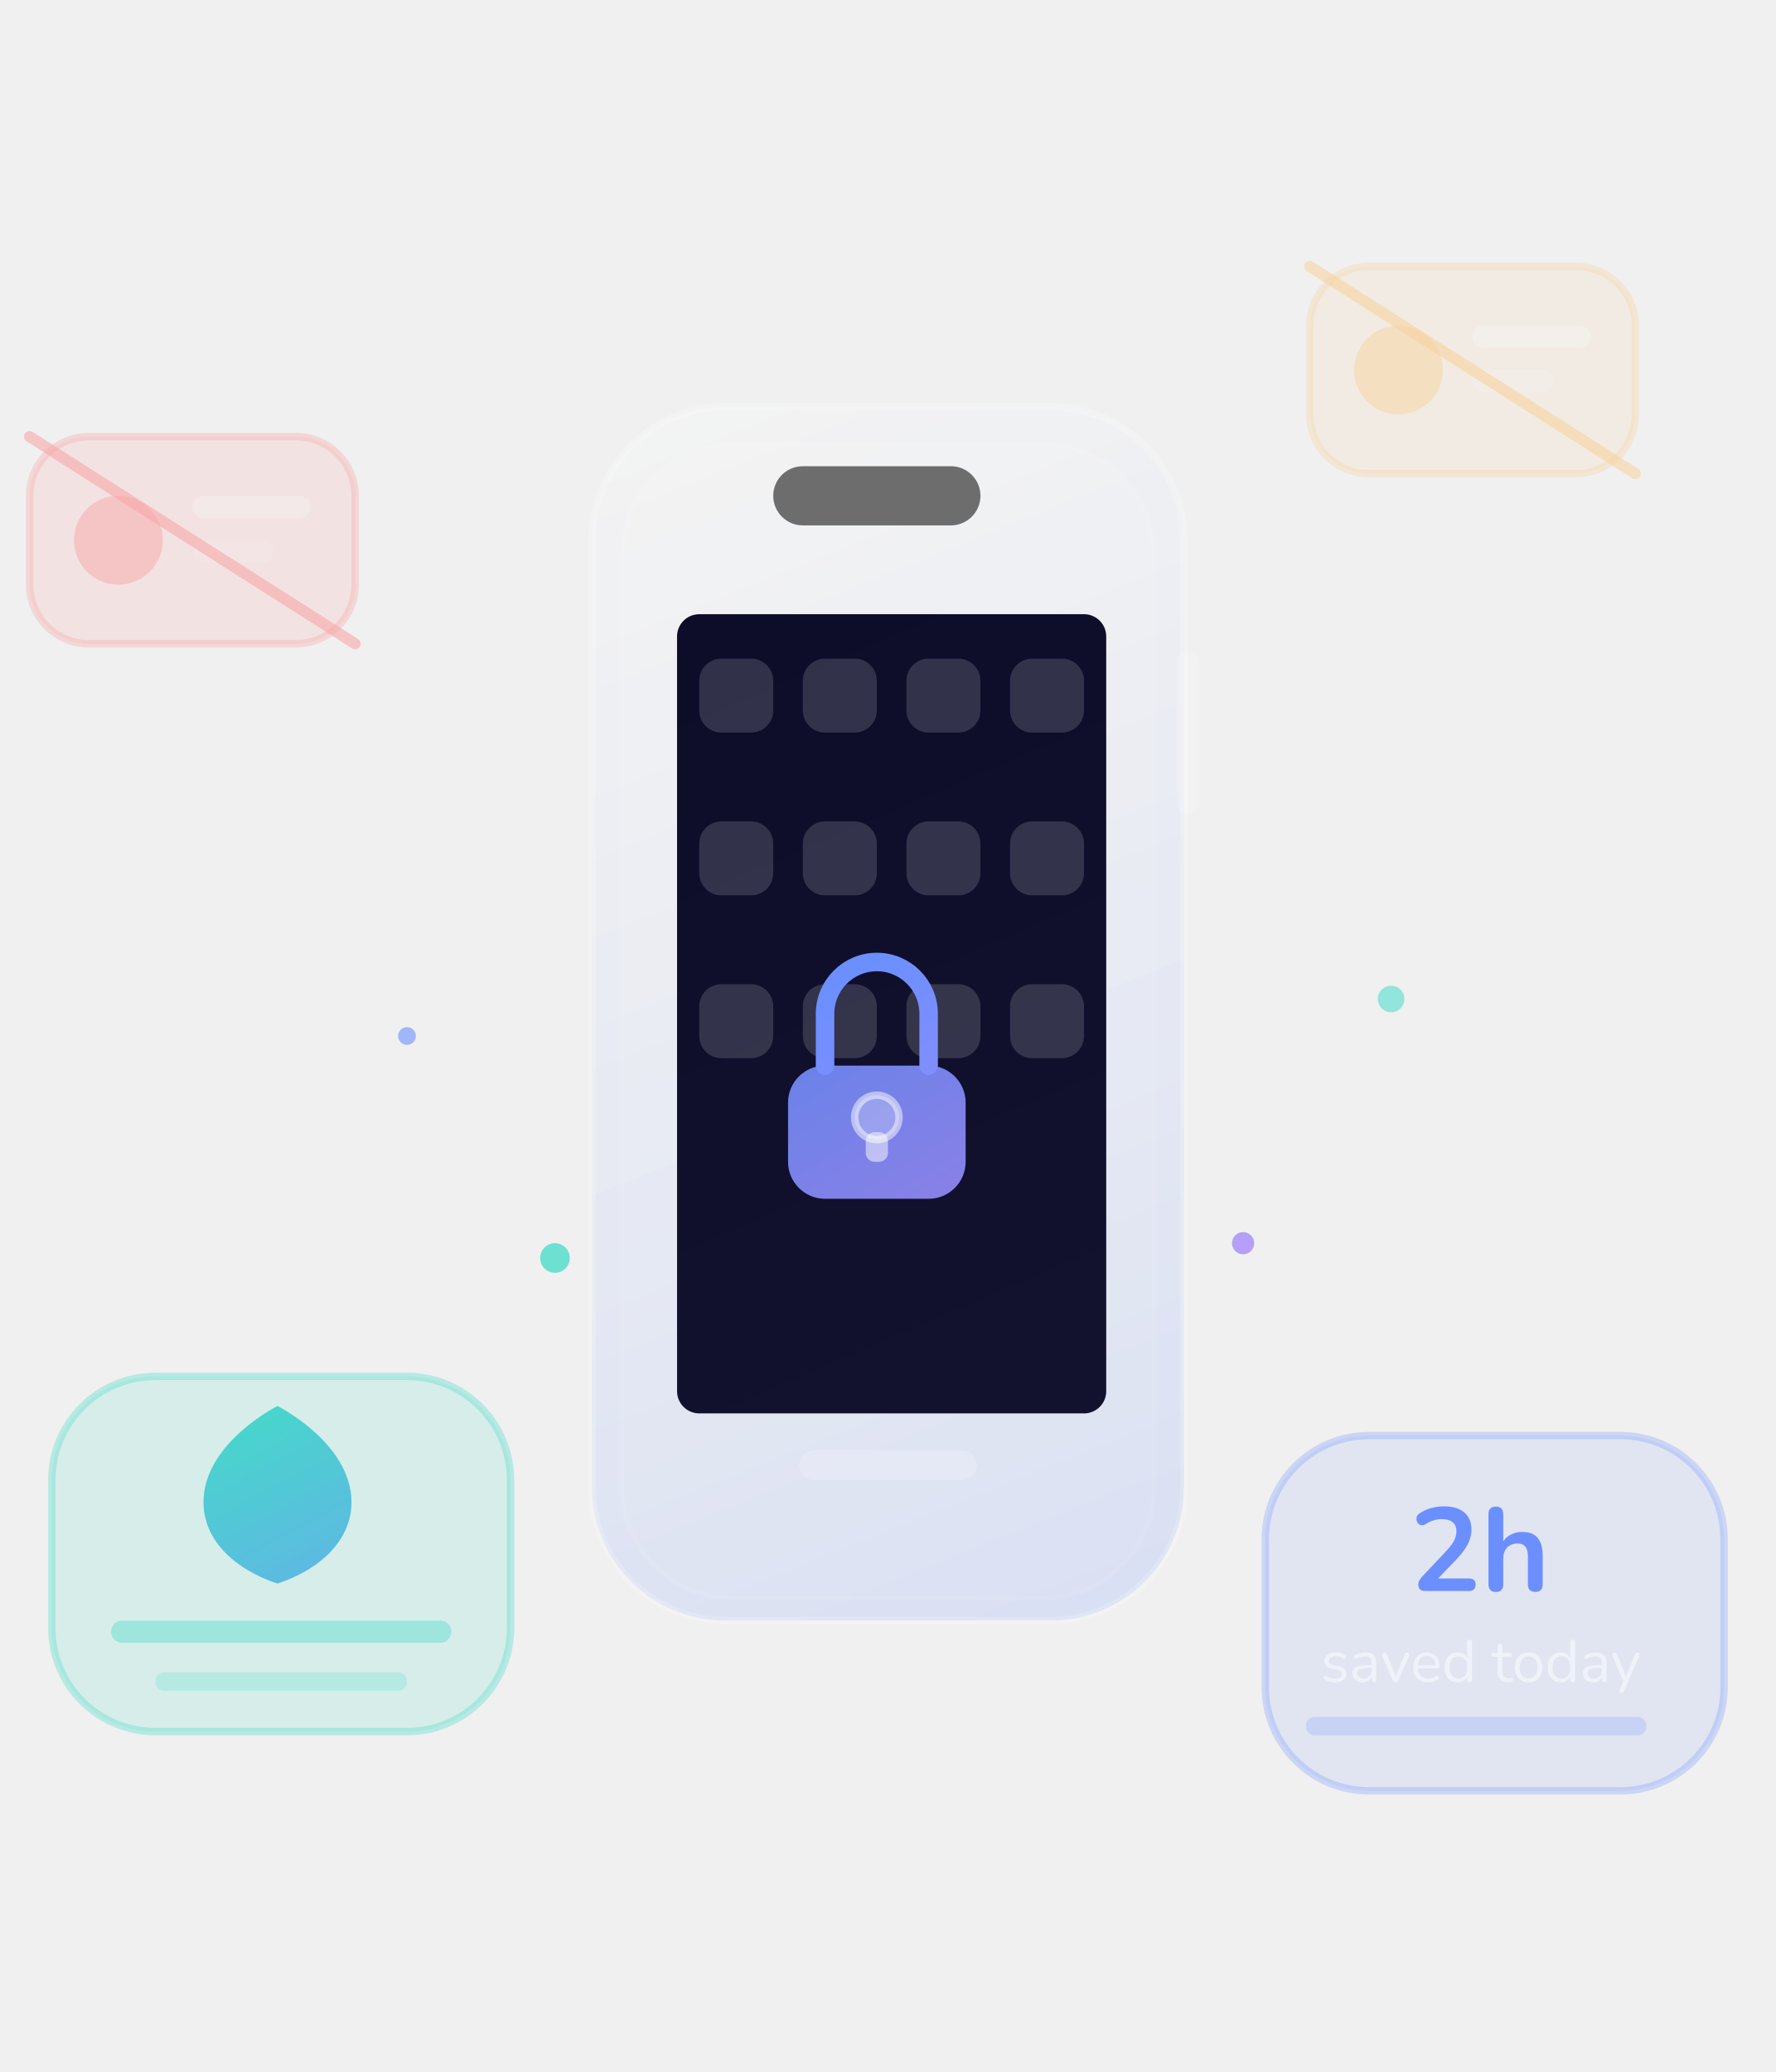
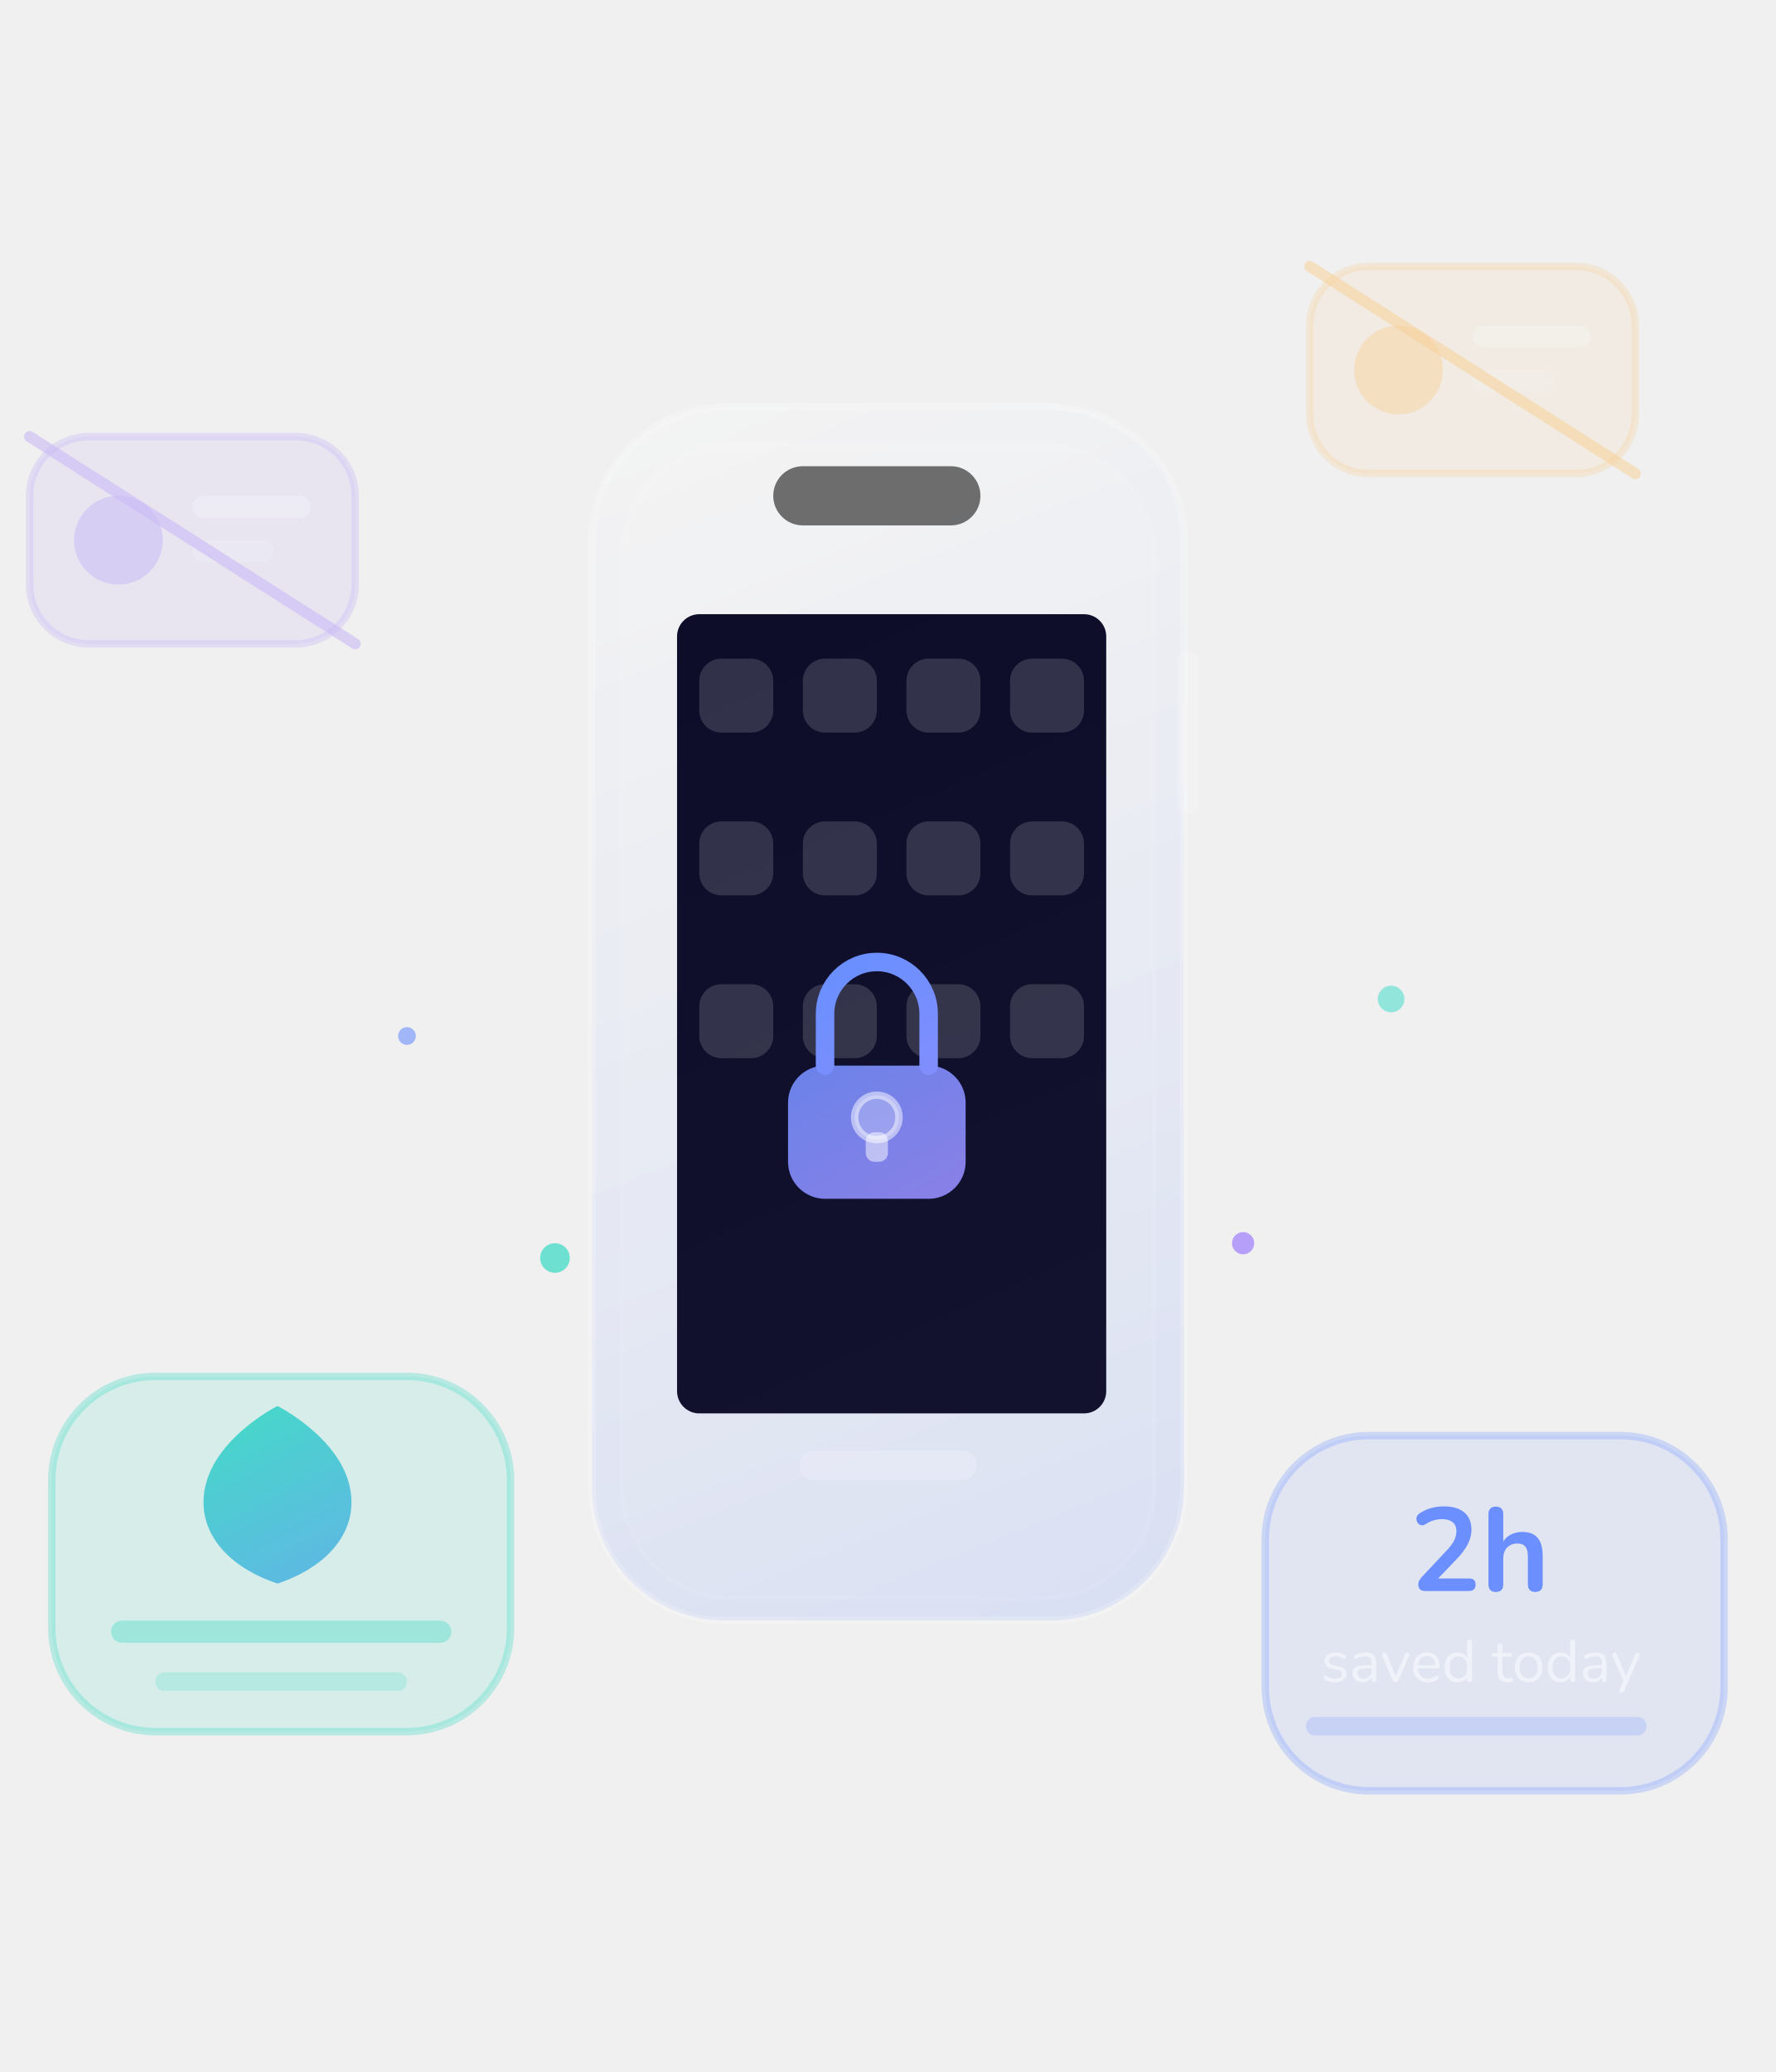
<svg xmlns="http://www.w3.org/2000/svg" width="240" height="280" viewBox="0 0 240 280" fill="none">
  <g id="OnBoarding">
    <g id="Margin">
      <g id="Container">
        <g id="Container_2">
          <g id="SVG">
            <g id="Group" opacity="0.55">
              <g id="Vector">
-                 <path d="M12 59H40C44.415 59 48 62.585 48 67V79C48 83.415 44.415 87 40 87H12C7.585 87 4 83.415 4 79V67C4 62.585 7.585 59 12 59Z" fill="#FF6B6B" fill-opacity="0.2" />
-                 <path d="M12 59H40C44.415 59 48 62.585 48 67V79C48 83.415 44.415 87 40 87H12C7.585 87 4 83.415 4 79V67C4 62.585 7.585 59 12 59V59" stroke="#FF6B6B" stroke-opacity="0.35" />
+                 <path d="M12 59H40C44.415 59 48 62.585 48 67V79C48 83.415 44.415 87 40 87H12C7.585 87 4 83.415 4 79V67C4 62.585 7.585 59 12 59Z" fill="#A78BFA" fill-opacity="0.2" />
+                 <path d="M12 59H40C44.415 59 48 62.585 48 67V79C48 83.415 44.415 87 40 87H12C7.585 87 4 83.415 4 79V67C4 62.585 7.585 59 12 59V59" stroke="#A78BFA" stroke-opacity="0.35" />
              </g>
-               <path id="Vector_2" d="M10 73C10 76.311 12.688 79 16 79C19.311 79 22 76.311 22 73C22 69.689 19.311 67 16 67C12.688 67 10 69.689 10 73Z" fill="#FF6B6B" fill-opacity="0.5" />
+               <path id="Vector_2" d="M10 73C10 76.311 12.688 79 16 79C19.311 79 22 76.311 22 73C22 69.689 19.311 67 16 67C12.688 67 10 69.689 10 73Z" fill="#A78BFA" fill-opacity="0.5" />
              <path id="Vector_3" d="M27.5 67H40.5C41.328 67 42 67.672 42 68.5C42 69.328 41.328 70 40.5 70H27.5C26.672 70 26 69.328 26 68.5C26 67.672 26.672 67 27.5 67V67Z" fill="white" fill-opacity="0.3" />
              <path id="Vector_4" d="M27.5 73H35.5C36.328 73 37 73.672 37 74.5C37 75.328 36.328 76 35.5 76H27.5C26.672 76 26 75.328 26 74.5C26 73.672 26.672 73 27.5 73V73Z" fill="white" fill-opacity="0.2" />
-               <path id="Vector_5" d="M4 59L48 87" stroke="#FF6B6B" stroke-opacity="0.6" stroke-width="1.5" stroke-linecap="round" />
+               <path id="Vector_5" d="M4 59L48 87" stroke="#A78BFA" stroke-opacity="0.6" stroke-width="1.5" stroke-linecap="round" />
            </g>
            <g id="Group_2" opacity="0.5">
              <g id="Vector_6">
                <path d="M185 36H213C217.415 36 221 39.585 221 44V56C221 60.415 217.415 64 213 64H185C180.585 64 177 60.415 177 56V44C177 39.585 180.585 36 185 36Z" fill="#FFB142" fill-opacity="0.15" />
                <path d="M185 36H213C217.415 36 221 39.585 221 44V56C221 60.415 217.415 64 213 64H185C180.585 64 177 60.415 177 56V44C177 39.585 180.585 36 185 36V36" stroke="#FFB142" stroke-opacity="0.3" />
              </g>
              <path id="Vector_7" d="M183 50C183 53.312 185.689 56 189 56C192.311 56 195 53.312 195 50C195 46.688 192.311 44 189 44C185.689 44 183 46.688 183 50Z" fill="#FFB142" fill-opacity="0.45" />
              <path id="Vector_8" d="M200.5 44H213.5C214.328 44 215 44.672 215 45.5C215 46.328 214.328 47 213.5 47H200.5C199.672 47 199 46.328 199 45.5C199 44.672 199.672 44 200.5 44V44Z" fill="white" fill-opacity="0.28" />
              <path id="Vector_9" d="M200.5 50H208.5C209.328 50 210 50.672 210 51.5C210 52.328 209.328 53 208.5 53H200.5C199.672 53 199 52.328 199 51.5C199 50.672 199.672 50 200.5 50V50Z" fill="white" fill-opacity="0.18" />
              <path id="Vector_10" d="M177 36L221 64" stroke="#FFB142" stroke-opacity="0.55" stroke-width="1.5" stroke-linecap="round" />
            </g>
            <g id="Group 31">
              <g id="Group 27">
                <g id="Vector_11">
                  <path d="M98 55H142C151.934 55 160 63.066 160 73V201C160 210.934 151.934 219 142 219H98C88.066 219 80 210.934 80 201V73C80 63.066 88.066 55 98 55Z" fill="url(#paint1_linear_432_2)" />
                  <path d="M98 55H142C151.934 55 160 63.066 160 73V201C160 210.934 151.934 219 142 219H98C88.066 219 80 210.934 80 201V73C80 63.066 88.066 55 98 55V55" stroke="white" stroke-opacity="0.18" />
                </g>
                <g id="Vector_12">
                  <path d="M99 60H141C149.279 60 156 66.721 156 75V201C156 209.279 149.279 216 141 216H99C90.721 216 84 209.279 84 201V75C84 66.721 90.721 60 99 60Z" fill="white" fill-opacity="0.04" />
                  <path d="M99 60H141C149.279 60 156 66.721 156 75V201C156 209.279 149.279 216 141 216H99C90.721 216 84 209.279 84 201V75C84 66.721 90.721 60 99 60V60" stroke="white" stroke-opacity="0.07" stroke-width="0.6" />
                </g>
                <path id="Vector_13" d="M94.5 83H146.5C148.156 83 149.5 84.344 149.5 86V188C149.5 189.656 148.156 191 146.5 191H94.5C92.844 191 91.5 189.656 91.5 188V86C91.5 84.344 92.844 83 94.5 83Z" fill="url(#paint2_linear_432_2)" />
              </g>
              <g id="Group 30">
                <g id="Group 29">
                  <g id="Group 28">
                    <path id="Vector_14" d="M97.5 89H101.5C103.156 89 104.5 90.344 104.5 92V96C104.5 97.656 103.156 99 101.5 99H97.5C95.844 99 94.5 97.656 94.5 96V92C94.5 90.344 95.844 89 97.5 89Z" fill="white" fill-opacity="0.15" />
                    <path id="Vector_15" d="M97.5 111H101.5C103.156 111 104.5 112.344 104.5 114V118C104.5 119.656 103.156 121 101.5 121H97.5C95.844 121 94.5 119.656 94.5 118V114C94.5 112.344 95.844 111 97.5 111Z" fill="white" fill-opacity="0.15" />
                    <path id="Vector_16" d="M97.5 133H101.5C103.156 133 104.5 134.344 104.5 136V140C104.5 141.656 103.156 143 101.5 143H97.5C95.844 143 94.5 141.656 94.5 140V136C94.5 134.344 95.844 133 97.5 133Z" fill="white" fill-opacity="0.15" />
                    <path id="Vector_17" d="M111.5 89H115.5C117.156 89 118.5 90.344 118.5 92V96C118.5 97.656 117.156 99 115.5 99H111.5C109.844 99 108.5 97.656 108.5 96V92C108.5 90.344 109.844 89 111.5 89Z" fill="white" fill-opacity="0.15" />
                    <path id="Vector_18" d="M111.5 111H115.5C117.156 111 118.5 112.344 118.5 114V118C118.5 119.656 117.156 121 115.5 121H111.5C109.844 121 108.5 119.656 108.5 118V114C108.5 112.344 109.844 111 111.5 111Z" fill="white" fill-opacity="0.15" />
                    <path id="Vector_19" d="M111.5 133H115.5C117.156 133 118.5 134.344 118.5 136V140C118.5 141.656 117.156 143 115.5 143H111.5C109.844 143 108.5 141.656 108.5 140V136C108.5 134.344 109.844 133 111.5 133Z" fill="white" fill-opacity="0.15" />
                    <path id="Vector_20" d="M125.5 89H129.5C131.156 89 132.5 90.344 132.5 92V96C132.5 97.656 131.156 99 129.5 99H125.5C123.844 99 122.5 97.656 122.5 96V92C122.5 90.344 123.844 89 125.5 89Z" fill="white" fill-opacity="0.15" />
                    <path id="Vector_21" d="M125.5 111H129.5C131.156 111 132.5 112.344 132.5 114V118C132.5 119.656 131.156 121 129.5 121H125.5C123.844 121 122.5 119.656 122.5 118V114C122.5 112.344 123.844 111 125.5 111Z" fill="white" fill-opacity="0.15" />
                    <path id="Vector_22" d="M125.5 133H129.5C131.156 133 132.5 134.344 132.5 136V140C132.5 141.656 131.156 143 129.5 143H125.5C123.844 143 122.5 141.656 122.5 140V136C122.5 134.344 123.844 133 125.5 133Z" fill="white" fill-opacity="0.15" />
                    <path id="Vector_23" d="M139.5 89H143.5C145.156 89 146.5 90.344 146.5 92V96C146.5 97.656 145.156 99 143.5 99H139.5C137.844 99 136.5 97.656 136.5 96V92C136.5 90.344 137.844 89 139.5 89Z" fill="white" fill-opacity="0.15" />
                    <path id="Vector_24" d="M139.5 111H143.5C145.156 111 146.5 112.344 146.5 114V118C146.5 119.656 145.156 121 143.5 121H139.5C137.844 121 136.5 119.656 136.5 118V114C136.5 112.344 137.844 111 139.5 111Z" fill="white" fill-opacity="0.15" />
                    <path id="Vector_25" d="M139.5 133H143.5C145.156 133 146.5 134.344 146.5 136V140C146.5 141.656 145.156 143 143.5 143H139.5C137.844 143 136.5 141.656 136.5 140V136C136.5 134.344 137.844 133 139.5 133Z" fill="white" fill-opacity="0.15" />
                  </g>
                  <g id="Group_3">
                    <path id="Vector_26" d="M111.5 144V137C111.5 133.137 114.637 130 118.5 130C122.363 130 125.5 133.137 125.5 137V144" stroke="url(#paint3_linear_432_2)" stroke-width="2.5" stroke-linecap="round" />
                    <path id="Vector_27" opacity="0.9" d="M111.5 144H125.5C128.26 144 130.5 146.24 130.5 149V157C130.5 159.76 128.26 162 125.5 162H111.5C108.74 162 106.5 159.76 106.5 157V149C106.5 146.24 108.74 144 111.5 144Z" fill="url(#paint4_linear_432_2)" />
                    <g id="Vector_28">
                      <path d="M115.5 151C115.5 152.656 116.844 154 118.5 154C120.156 154 121.5 152.656 121.5 151C121.5 149.344 120.156 148 118.5 148C116.844 148 115.5 149.344 115.5 151Z" fill="white" fill-opacity="0.25" />
                      <path d="M115.5 151C115.5 152.656 116.844 154 118.5 154C120.156 154 121.5 152.656 121.5 151C121.5 149.344 120.156 148 118.5 148C116.844 148 115.5 149.344 115.5 151V151" stroke="white" stroke-opacity="0.5" />
                    </g>
                    <path id="Vector_29" d="M118.2 153H118.8C119.463 153 120 153.537 120 154.2V155.8C120 156.463 119.463 157 118.8 157H118.2C117.537 157 117 156.463 117 155.8V154.2C117 153.538 117.538 153 118.2 153V153Z" fill="white" fill-opacity="0.5" />
                  </g>
                </g>
                <path id="Vector_30" d="M108.5 63H128.5C130.708 63 132.5 64.792 132.5 67C132.5 69.208 130.708 71 128.5 71H108.5C106.292 71 104.5 69.208 104.5 67C104.5 64.792 106.292 63 108.5 63V63Z" fill="black" fill-opacity="0.55" />
              </g>
            </g>
            <path id="Vector_31" d="M110 196H130C131.104 196 132 196.896 132 198C132 199.104 131.104 200 130 200H110C108.896 200 108 199.104 108 198C108 196.896 108.896 196 110 196V196Z" fill="white" fill-opacity="0.2" />
            <path id="Vector_32" d="M160.5 88C161.328 88 162 88.672 162 89.5V108.5C162 109.328 161.328 110 160.5 110C159.672 110 159 109.328 159 108.5V89.5C159 88.672 159.672 88 160.5 88Z" fill="white" fill-opacity="0.15" />
            <g id="Group_4">
              <g id="Vector_33">
                <path d="M21 186H55C62.727 186 69 192.273 69 200V220C69 227.727 62.727 234 55 234H21C13.273 234 7 227.727 7 220V200C7 192.273 13.273 186 21 186Z" fill="#34D9C3" fill-opacity="0.13" />
                <path d="M21 186H55C62.727 186 69 192.273 69 200V220C69 227.727 62.727 234 55 234H21C13.273 234 7 227.727 7 220V200C7 192.273 13.273 186 21 186V186" stroke="#34D9C3" stroke-opacity="0.3" />
              </g>
              <path id="Vector_34" opacity="0.9" d="M37.5 190C37.5 190 27.5 195 27.5 203C27.5 208 31.5 212 37.5 214C43.5 212 47.5 208 47.5 203C47.5 195 37.5 190 37.5 190Z" fill="url(#paint5_linear_432_2)" />
              <path id="Vector_35" d="M16.5 219H59.5C60.328 219 61 219.672 61 220.5C61 221.328 60.328 222 59.5 222H16.5C15.672 222 15 221.328 15 220.5C15 219.672 15.672 219 16.5 219V219Z" fill="#34D9C3" fill-opacity="0.35" />
              <path id="Vector_36" d="M22.2 226H53.8C54.463 226 55 226.537 55 227.2V227.3C55 227.963 54.463 228.5 53.8 228.5H22.2C21.538 228.5 21 227.962 21 227.3V227.2C21 226.538 21.538 226 22.2 226Z" fill="#34D9C3" fill-opacity="0.2" />
            </g>
            <g id="Group_5">
              <g id="Group 32">
                <g id="Vector_37">
                  <path d="M185 194H219C226.727 194 233 200.273 233 208V228C233 235.727 226.727 242 219 242H185C177.273 242 171 235.727 171 228V208C171 200.273 177.273 194 185 194Z" fill="#6C8FFF" fill-opacity="0.12" />
                  <path d="M185 194H219C226.727 194 233 200.273 233 208V228C233 235.727 226.727 242 219 242H185C177.273 242 171 235.727 171 228V208C171 200.273 177.273 194 185 194V194" stroke="#6C8FFF" stroke-opacity="0.28" />
                </g>
                <g id="Text">
                  <path id="2h" d="M192.651 215C192.31 215 192.059 214.925 191.899 214.776C191.75 214.616 191.675 214.387 191.675 214.088C191.675 213.907 191.723 213.731 191.819 213.56C191.915 213.389 192.054 213.208 192.235 213.016L195.451 209.592C195.942 209.08 196.294 208.616 196.507 208.2C196.721 207.773 196.827 207.347 196.827 206.92C196.827 206.387 196.657 205.981 196.315 205.704C195.985 205.427 195.499 205.288 194.859 205.288C194.497 205.288 194.134 205.341 193.771 205.448C193.409 205.544 193.041 205.715 192.667 205.96C192.475 206.088 192.294 206.141 192.123 206.12C191.963 206.099 191.819 206.029 191.691 205.912C191.574 205.795 191.494 205.651 191.451 205.48C191.409 205.309 191.414 205.139 191.467 204.968C191.531 204.787 191.659 204.632 191.851 204.504C192.31 204.195 192.822 203.96 193.387 203.8C193.963 203.64 194.539 203.56 195.115 203.56C195.926 203.56 196.609 203.683 197.163 203.928C197.718 204.173 198.139 204.531 198.427 205C198.715 205.469 198.859 206.04 198.859 206.712C198.859 207.16 198.785 207.597 198.635 208.024C198.497 208.451 198.278 208.883 197.979 209.32C197.691 209.757 197.313 210.221 196.843 210.712L193.835 213.848V213.304H198.539C198.827 213.304 199.046 213.373 199.195 213.512C199.345 213.651 199.419 213.859 199.419 214.136C199.419 214.413 199.345 214.627 199.195 214.776C199.046 214.925 198.827 215 198.539 215H192.651ZM202.149 215.128C201.829 215.128 201.584 215.043 201.413 214.872C201.243 214.691 201.157 214.435 201.157 214.104V204.6C201.157 204.269 201.243 204.019 201.413 203.848C201.584 203.677 201.829 203.592 202.149 203.592C202.469 203.592 202.715 203.677 202.885 203.848C203.067 204.019 203.157 204.269 203.157 204.6V208.744H202.933C203.168 208.179 203.531 207.752 204.021 207.464C204.523 207.165 205.088 207.016 205.717 207.016C206.347 207.016 206.864 207.133 207.269 207.368C207.675 207.603 207.979 207.96 208.181 208.44C208.384 208.909 208.485 209.507 208.485 210.232V214.104C208.485 214.435 208.4 214.691 208.229 214.872C208.059 215.043 207.813 215.128 207.493 215.128C207.173 215.128 206.923 215.043 206.741 214.872C206.571 214.691 206.485 214.435 206.485 214.104V210.328C206.485 209.72 206.368 209.277 206.133 209C205.909 208.723 205.557 208.584 205.077 208.584C204.491 208.584 204.021 208.771 203.669 209.144C203.328 209.507 203.157 209.992 203.157 210.6V214.104C203.157 214.787 202.821 215.128 202.149 215.128Z" fill="#6C8FFF" />
                </g>
                <g id="Text_2">
                  <path id="saved today" d="M180.42 227.338C180.18 227.338 179.937 227.308 179.692 227.25C179.452 227.191 179.228 227.09 179.02 226.946C178.967 226.908 178.929 226.866 178.908 226.818C178.887 226.764 178.879 226.714 178.884 226.666C178.895 226.612 178.916 226.567 178.948 226.53C178.985 226.492 179.028 226.471 179.076 226.466C179.129 226.455 179.188 226.466 179.252 226.498C179.46 226.626 179.66 226.716 179.852 226.77C180.049 226.818 180.244 226.842 180.436 226.842C180.74 226.842 180.969 226.786 181.124 226.674C181.279 226.562 181.356 226.41 181.356 226.218C181.356 226.068 181.305 225.951 181.204 225.866C181.103 225.775 180.943 225.706 180.724 225.658L179.996 225.498C179.66 225.428 179.409 225.308 179.244 225.138C179.084 224.967 179.004 224.746 179.004 224.474C179.004 224.234 179.065 224.028 179.188 223.858C179.316 223.682 179.495 223.546 179.724 223.45C179.953 223.354 180.22 223.306 180.524 223.306C180.759 223.306 180.98 223.338 181.188 223.402C181.401 223.46 181.593 223.556 181.764 223.69C181.817 223.727 181.852 223.772 181.868 223.826C181.889 223.874 181.892 223.924 181.876 223.978C181.865 224.026 181.841 224.068 181.804 224.106C181.767 224.138 181.721 224.156 181.668 224.162C181.615 224.167 181.559 224.151 181.5 224.114C181.34 224.007 181.177 223.93 181.012 223.882C180.847 223.828 180.684 223.802 180.524 223.802C180.225 223.802 179.999 223.86 179.844 223.978C179.689 224.095 179.612 224.25 179.612 224.442C179.612 224.591 179.66 224.714 179.756 224.81C179.852 224.906 180.001 224.975 180.204 225.018L180.932 225.17C181.279 225.244 181.537 225.364 181.708 225.53C181.884 225.69 181.972 225.908 181.972 226.186C181.972 226.538 181.831 226.818 181.548 227.026C181.265 227.234 180.889 227.338 180.42 227.338ZM184.184 227.338C183.917 227.338 183.677 227.287 183.464 227.186C183.256 227.079 183.09 226.935 182.968 226.754C182.845 226.572 182.784 226.37 182.784 226.146C182.784 225.858 182.856 225.631 183 225.466C183.149 225.3 183.392 225.183 183.728 225.114C184.069 225.044 184.533 225.01 185.12 225.01H185.48V225.434H185.128C184.696 225.434 184.354 225.455 184.104 225.498C183.858 225.535 183.685 225.602 183.584 225.698C183.488 225.794 183.44 225.93 183.44 226.106C183.44 226.324 183.514 226.503 183.664 226.642C183.818 226.78 184.026 226.85 184.288 226.85C184.501 226.85 184.688 226.799 184.848 226.698C185.013 226.596 185.141 226.458 185.232 226.282C185.328 226.106 185.376 225.903 185.376 225.674V224.762C185.376 224.431 185.309 224.194 185.176 224.05C185.042 223.9 184.824 223.826 184.52 223.826C184.333 223.826 184.146 223.85 183.96 223.898C183.773 223.946 183.576 224.023 183.368 224.13C183.293 224.167 183.229 224.18 183.176 224.17C183.122 224.154 183.08 224.124 183.048 224.082C183.016 224.039 182.997 223.991 182.992 223.938C182.986 223.879 182.997 223.823 183.024 223.77C183.056 223.716 183.104 223.674 183.168 223.642C183.402 223.524 183.634 223.439 183.864 223.386C184.093 223.332 184.312 223.306 184.52 223.306C184.856 223.306 185.133 223.362 185.352 223.474C185.57 223.58 185.733 223.746 185.84 223.97C185.946 224.188 186 224.471 186 224.818V226.986C186 227.092 185.973 227.175 185.92 227.234C185.872 227.292 185.8 227.322 185.704 227.322C185.602 227.322 185.525 227.292 185.472 227.234C185.418 227.175 185.392 227.092 185.392 226.986V226.362H185.464C185.421 226.564 185.338 226.738 185.216 226.882C185.098 227.026 184.952 227.138 184.776 227.218C184.6 227.298 184.402 227.338 184.184 227.338ZM188.611 227.322C188.52 227.322 188.44 227.298 188.371 227.25C188.301 227.196 188.243 227.116 188.195 227.01L186.811 223.778C186.773 223.698 186.76 223.623 186.771 223.554C186.781 223.484 186.813 223.428 186.867 223.386C186.92 223.343 186.995 223.322 187.091 223.322C187.176 223.322 187.243 223.34 187.291 223.378C187.339 223.415 187.381 223.482 187.419 223.578L188.731 226.786H188.515L189.851 223.578C189.888 223.482 189.931 223.415 189.979 223.378C190.027 223.34 190.096 223.322 190.187 223.322C190.272 223.322 190.336 223.343 190.379 223.386C190.427 223.428 190.453 223.484 190.459 223.554C190.469 223.618 190.459 223.69 190.427 223.77L189.027 227.01C188.989 227.116 188.933 227.196 188.859 227.25C188.789 227.298 188.707 227.322 188.611 227.322ZM192.977 227.338C192.567 227.338 192.212 227.258 191.913 227.098C191.62 226.932 191.391 226.7 191.225 226.402C191.065 226.103 190.985 225.746 190.985 225.33C190.985 224.924 191.065 224.572 191.225 224.274C191.385 223.97 191.604 223.732 191.881 223.562C192.164 223.391 192.489 223.306 192.857 223.306C193.119 223.306 193.353 223.351 193.561 223.442C193.769 223.527 193.945 223.652 194.089 223.818C194.239 223.983 194.351 224.183 194.425 224.418C194.505 224.652 194.545 224.916 194.545 225.21C194.545 225.295 194.521 225.359 194.473 225.402C194.425 225.439 194.356 225.458 194.265 225.458H191.481V225.034H194.113L193.985 225.138C193.985 224.85 193.943 224.607 193.857 224.41C193.772 224.207 193.647 224.052 193.481 223.946C193.321 223.839 193.119 223.786 192.873 223.786C192.601 223.786 192.369 223.85 192.177 223.978C191.991 224.1 191.849 224.274 191.753 224.498C191.657 224.716 191.609 224.972 191.609 225.266V225.314C191.609 225.804 191.727 226.178 191.961 226.434C192.201 226.69 192.54 226.818 192.977 226.818C193.159 226.818 193.337 226.794 193.513 226.746C193.695 226.698 193.871 226.618 194.041 226.506C194.116 226.458 194.183 226.436 194.241 226.442C194.305 226.442 194.356 226.46 194.393 226.498C194.431 226.53 194.455 226.572 194.465 226.626C194.481 226.674 194.476 226.727 194.449 226.786C194.428 226.844 194.383 226.895 194.313 226.938C194.137 227.066 193.929 227.164 193.689 227.234C193.449 227.303 193.212 227.338 192.977 227.338ZM196.963 227.338C196.616 227.338 196.312 227.255 196.051 227.09C195.795 226.924 195.595 226.692 195.451 226.394C195.312 226.09 195.243 225.732 195.243 225.322C195.243 224.906 195.312 224.548 195.451 224.25C195.595 223.946 195.795 223.714 196.051 223.554C196.312 223.388 196.616 223.306 196.963 223.306C197.315 223.306 197.616 223.394 197.867 223.57C198.118 223.746 198.286 223.983 198.371 224.282H198.283V221.898C198.283 221.791 198.31 221.711 198.363 221.658C198.422 221.599 198.504 221.57 198.611 221.57C198.712 221.57 198.79 221.599 198.843 221.658C198.902 221.711 198.931 221.791 198.931 221.898V226.986C198.931 227.092 198.904 227.175 198.851 227.234C198.798 227.292 198.718 227.322 198.611 227.322C198.51 227.322 198.43 227.292 198.371 227.234C198.318 227.175 198.291 227.092 198.291 226.986V226.226L198.379 226.338C198.294 226.642 198.123 226.884 197.867 227.066C197.616 227.247 197.315 227.338 196.963 227.338ZM197.099 226.818C197.339 226.818 197.55 226.759 197.731 226.642C197.912 226.524 198.051 226.354 198.147 226.13C198.248 225.906 198.299 225.636 198.299 225.322C198.299 224.836 198.19 224.466 197.971 224.21C197.758 223.954 197.467 223.826 197.099 223.826C196.854 223.826 196.64 223.884 196.459 224.002C196.283 224.114 196.144 224.282 196.043 224.506C195.947 224.724 195.899 224.996 195.899 225.322C195.899 225.802 196.008 226.172 196.227 226.434C196.446 226.69 196.736 226.818 197.099 226.818ZM203.77 227.338C203.466 227.338 203.21 227.284 203.002 227.178C202.799 227.066 202.647 226.906 202.546 226.698C202.444 226.484 202.394 226.226 202.394 225.922V223.882H201.858C201.767 223.882 201.698 223.86 201.65 223.818C201.602 223.77 201.578 223.706 201.578 223.626C201.578 223.546 201.602 223.484 201.65 223.442C201.698 223.399 201.767 223.378 201.858 223.378H202.394V222.458C202.394 222.351 202.423 222.271 202.482 222.218C202.54 222.159 202.62 222.13 202.722 222.13C202.823 222.13 202.9 222.159 202.954 222.218C203.012 222.271 203.042 222.351 203.042 222.458V223.378H204.05C204.14 223.378 204.21 223.399 204.258 223.442C204.306 223.484 204.33 223.546 204.33 223.626C204.33 223.706 204.306 223.77 204.258 223.818C204.21 223.86 204.14 223.882 204.05 223.882H203.042V225.858C203.042 226.162 203.106 226.394 203.234 226.554C203.362 226.708 203.57 226.786 203.858 226.786C203.959 226.786 204.044 226.775 204.114 226.754C204.188 226.732 204.25 226.722 204.298 226.722C204.346 226.716 204.386 226.732 204.418 226.77C204.45 226.807 204.466 226.871 204.466 226.962C204.466 227.026 204.452 227.084 204.426 227.138C204.404 227.191 204.364 227.228 204.306 227.25C204.242 227.271 204.156 227.29 204.05 227.306C203.948 227.327 203.855 227.338 203.77 227.338ZM206.583 227.338C206.205 227.338 205.877 227.255 205.599 227.09C205.322 226.924 205.106 226.692 204.951 226.394C204.802 226.09 204.727 225.732 204.727 225.322C204.727 225.012 204.77 224.735 204.855 224.49C204.941 224.239 205.066 224.026 205.231 223.85C205.397 223.674 205.591 223.54 205.815 223.45C206.045 223.354 206.301 223.306 206.583 223.306C206.962 223.306 207.29 223.388 207.567 223.554C207.845 223.719 208.058 223.954 208.207 224.258C208.362 224.556 208.439 224.911 208.439 225.322C208.439 225.631 208.397 225.908 208.311 226.154C208.226 226.399 208.101 226.612 207.935 226.794C207.77 226.97 207.573 227.106 207.343 227.202C207.119 227.292 206.866 227.338 206.583 227.338ZM206.583 226.818C206.823 226.818 207.034 226.759 207.215 226.642C207.397 226.524 207.535 226.354 207.631 226.13C207.733 225.906 207.783 225.636 207.783 225.322C207.783 224.836 207.674 224.466 207.455 224.21C207.242 223.954 206.951 223.826 206.583 223.826C206.338 223.826 206.125 223.884 205.943 224.002C205.767 224.114 205.629 224.282 205.527 224.506C205.431 224.724 205.383 224.996 205.383 225.322C205.383 225.802 205.493 226.172 205.711 226.434C205.93 226.69 206.221 226.818 206.583 226.818ZM210.893 227.338C210.546 227.338 210.242 227.255 209.981 227.09C209.725 226.924 209.525 226.692 209.381 226.394C209.242 226.09 209.173 225.732 209.173 225.322C209.173 224.906 209.242 224.548 209.381 224.25C209.525 223.946 209.725 223.714 209.981 223.554C210.242 223.388 210.546 223.306 210.893 223.306C211.245 223.306 211.546 223.394 211.797 223.57C212.047 223.746 212.215 223.983 212.301 224.282H212.213V221.898C212.213 221.791 212.239 221.711 212.293 221.658C212.351 221.599 212.434 221.57 212.541 221.57C212.642 221.57 212.719 221.599 212.773 221.658C212.831 221.711 212.861 221.791 212.861 221.898V226.986C212.861 227.092 212.834 227.175 212.781 227.234C212.727 227.292 212.647 227.322 212.541 227.322C212.439 227.322 212.359 227.292 212.301 227.234C212.247 227.175 212.221 227.092 212.221 226.986V226.226L212.309 226.338C212.223 226.642 212.053 226.884 211.797 227.066C211.546 227.247 211.245 227.338 210.893 227.338ZM211.029 226.818C211.269 226.818 211.479 226.759 211.661 226.642C211.842 226.524 211.981 226.354 212.077 226.13C212.178 225.906 212.229 225.636 212.229 225.322C212.229 224.836 212.119 224.466 211.901 224.21C211.687 223.954 211.397 223.826 211.029 223.826C210.783 223.826 210.57 223.884 210.389 224.002C210.213 224.114 210.074 224.282 209.973 224.506C209.877 224.724 209.829 224.996 209.829 225.322C209.829 225.802 209.938 226.172 210.157 226.434C210.375 226.69 210.666 226.818 211.029 226.818ZM215.301 227.338C215.034 227.338 214.794 227.287 214.581 227.186C214.373 227.079 214.207 226.935 214.085 226.754C213.962 226.572 213.901 226.37 213.901 226.146C213.901 225.858 213.973 225.631 214.117 225.466C214.266 225.3 214.509 225.183 214.845 225.114C215.186 225.044 215.65 225.01 216.237 225.01H216.597V225.434H216.245C215.813 225.434 215.471 225.455 215.221 225.498C214.975 225.535 214.802 225.602 214.701 225.698C214.605 225.794 214.557 225.93 214.557 226.106C214.557 226.324 214.631 226.503 214.781 226.642C214.935 226.78 215.143 226.85 215.405 226.85C215.618 226.85 215.805 226.799 215.965 226.698C216.13 226.596 216.258 226.458 216.349 226.282C216.445 226.106 216.493 225.903 216.493 225.674V224.762C216.493 224.431 216.426 224.194 216.293 224.05C216.159 223.9 215.941 223.826 215.637 223.826C215.45 223.826 215.263 223.85 215.077 223.898C214.89 223.946 214.693 224.023 214.485 224.13C214.41 224.167 214.346 224.18 214.293 224.17C214.239 224.154 214.197 224.124 214.165 224.082C214.133 224.039 214.114 223.991 214.109 223.938C214.103 223.879 214.114 223.823 214.141 223.77C214.173 223.716 214.221 223.674 214.285 223.642C214.519 223.524 214.751 223.439 214.981 223.386C215.21 223.332 215.429 223.306 215.637 223.306C215.973 223.306 216.25 223.362 216.469 223.474C216.687 223.58 216.85 223.746 216.957 223.97C217.063 224.188 217.117 224.471 217.117 224.818V226.986C217.117 227.092 217.09 227.175 217.037 227.234C216.989 227.292 216.917 227.322 216.821 227.322C216.719 227.322 216.642 227.292 216.589 227.234C216.535 227.175 216.509 227.092 216.509 226.986V226.362H216.581C216.538 226.564 216.455 226.738 216.333 226.882C216.215 227.026 216.069 227.138 215.893 227.218C215.717 227.298 215.519 227.338 215.301 227.338ZM219.144 228.762C219.064 228.762 219 228.74 218.952 228.698C218.904 228.655 218.875 228.596 218.864 228.522C218.859 228.452 218.872 228.38 218.904 228.306L219.456 227.066V227.346L217.92 223.778C217.888 223.698 217.877 223.623 217.888 223.554C217.899 223.484 217.931 223.428 217.984 223.386C218.037 223.343 218.112 223.322 218.208 223.322C218.293 223.322 218.36 223.34 218.408 223.378C218.456 223.415 218.499 223.482 218.536 223.578L219.848 226.794H219.632L220.96 223.578C221.003 223.482 221.048 223.415 221.096 223.378C221.144 223.34 221.213 223.322 221.304 223.322C221.389 223.322 221.453 223.343 221.496 223.386C221.544 223.428 221.571 223.484 221.576 223.554C221.587 223.618 221.576 223.69 221.544 223.77L219.496 228.506C219.453 228.602 219.405 228.668 219.352 228.706C219.304 228.743 219.235 228.762 219.144 228.762Z" fill="white" fill-opacity="0.5" />
                </g>
              </g>
              <path id="Vector_38" d="M177.7 232.016H221.3C221.963 232.016 222.5 232.553 222.5 233.216V233.316C222.5 233.978 221.963 234.516 221.3 234.516H177.7C177.038 234.516 176.5 233.978 176.5 233.316V233.216C176.5 232.553 177.038 232.016 177.7 232.016Z" fill="#6C8FFF" fill-opacity="0.22" />
            </g>
            <path id="Vector_39" opacity="0.7" d="M73 170C73 171.104 73.896 172 75 172C76.104 172 77 171.104 77 170C77 168.896 76.104 168 75 168C73.896 168 73 168.896 73 170Z" fill="#34D9C3" />
            <path id="Vector_40" opacity="0.8" d="M166.5 168C166.5 168.828 167.172 169.5 168 169.5C168.828 169.5 169.5 168.828 169.5 168C169.5 167.172 168.828 166.5 168 166.5C167.172 166.5 166.5 167.172 166.5 168Z" fill="#A78BFA" />
            <path id="Vector_41" opacity="0.6" d="M53.8 140C53.8 140.662 54.338 141.2 55 141.2C55.662 141.2 56.2 140.662 56.2 140C56.2 139.338 55.662 138.8 55 138.8C54.338 138.8 53.8 139.338 53.8 140Z" fill="#6C8FFF" />
            <path id="Vector_42" opacity="0.5" d="M186.2 135C186.2 135.993 187.007 136.8 188 136.8C188.993 136.8 189.8 135.993 189.8 135C189.8 134.007 188.993 133.2 188 133.2C187.007 133.2 186.2 134.007 186.2 135Z" fill="#34D9C3" />
          </g>
        </g>
      </g>
    </g>
  </g>
  <defs>
    <linearGradient id="paint0_linear_432_2" x1="120.204" y1="-14.848" x2="224.632" y2="830.574" gradientUnits="userSpaceOnUse">
      <stop stop-color="#0A0A1C" />
      <stop offset="0.3" stop-color="#0C0C1E" />
      <stop offset="0.65" stop-color="#080E1B" />
      <stop offset="1" stop-color="#060810" />
    </linearGradient>
    <linearGradient id="paint1_linear_432_2" x1="80" y1="57" x2="160" y2="257" gradientUnits="userSpaceOnUse">
      <stop stop-color="white" stop-opacity="0.18" />
      <stop offset="1" stop-color="#6C8FFF" stop-opacity="0.22" />
    </linearGradient>
    <linearGradient id="paint2_linear_432_2" x1="90.5" y1="87" x2="150.5" y2="227" gradientUnits="userSpaceOnUse">
      <stop stop-color="#0D0D2A" />
      <stop offset="1" stop-color="#141430" />
    </linearGradient>
    <linearGradient id="paint3_linear_432_2" x1="106.5" y1="137" x2="130.5" y2="177" gradientUnits="userSpaceOnUse">
      <stop stop-color="#6C8FFF" />
      <stop offset="1" stop-color="#A78BFA" />
    </linearGradient>
    <linearGradient id="paint4_linear_432_2" x1="106.5" y1="137" x2="130.5" y2="177" gradientUnits="userSpaceOnUse">
      <stop stop-color="#6C8FFF" />
      <stop offset="1" stop-color="#A78BFA" />
    </linearGradient>
    <linearGradient id="paint5_linear_432_2" x1="36.95" y1="184.5" x2="62.571" y2="233.413" gradientUnits="userSpaceOnUse">
      <stop stop-color="#34D9C3" />
      <stop offset="1" stop-color="#6C8FFF" />
    </linearGradient>
  </defs>
</svg>
